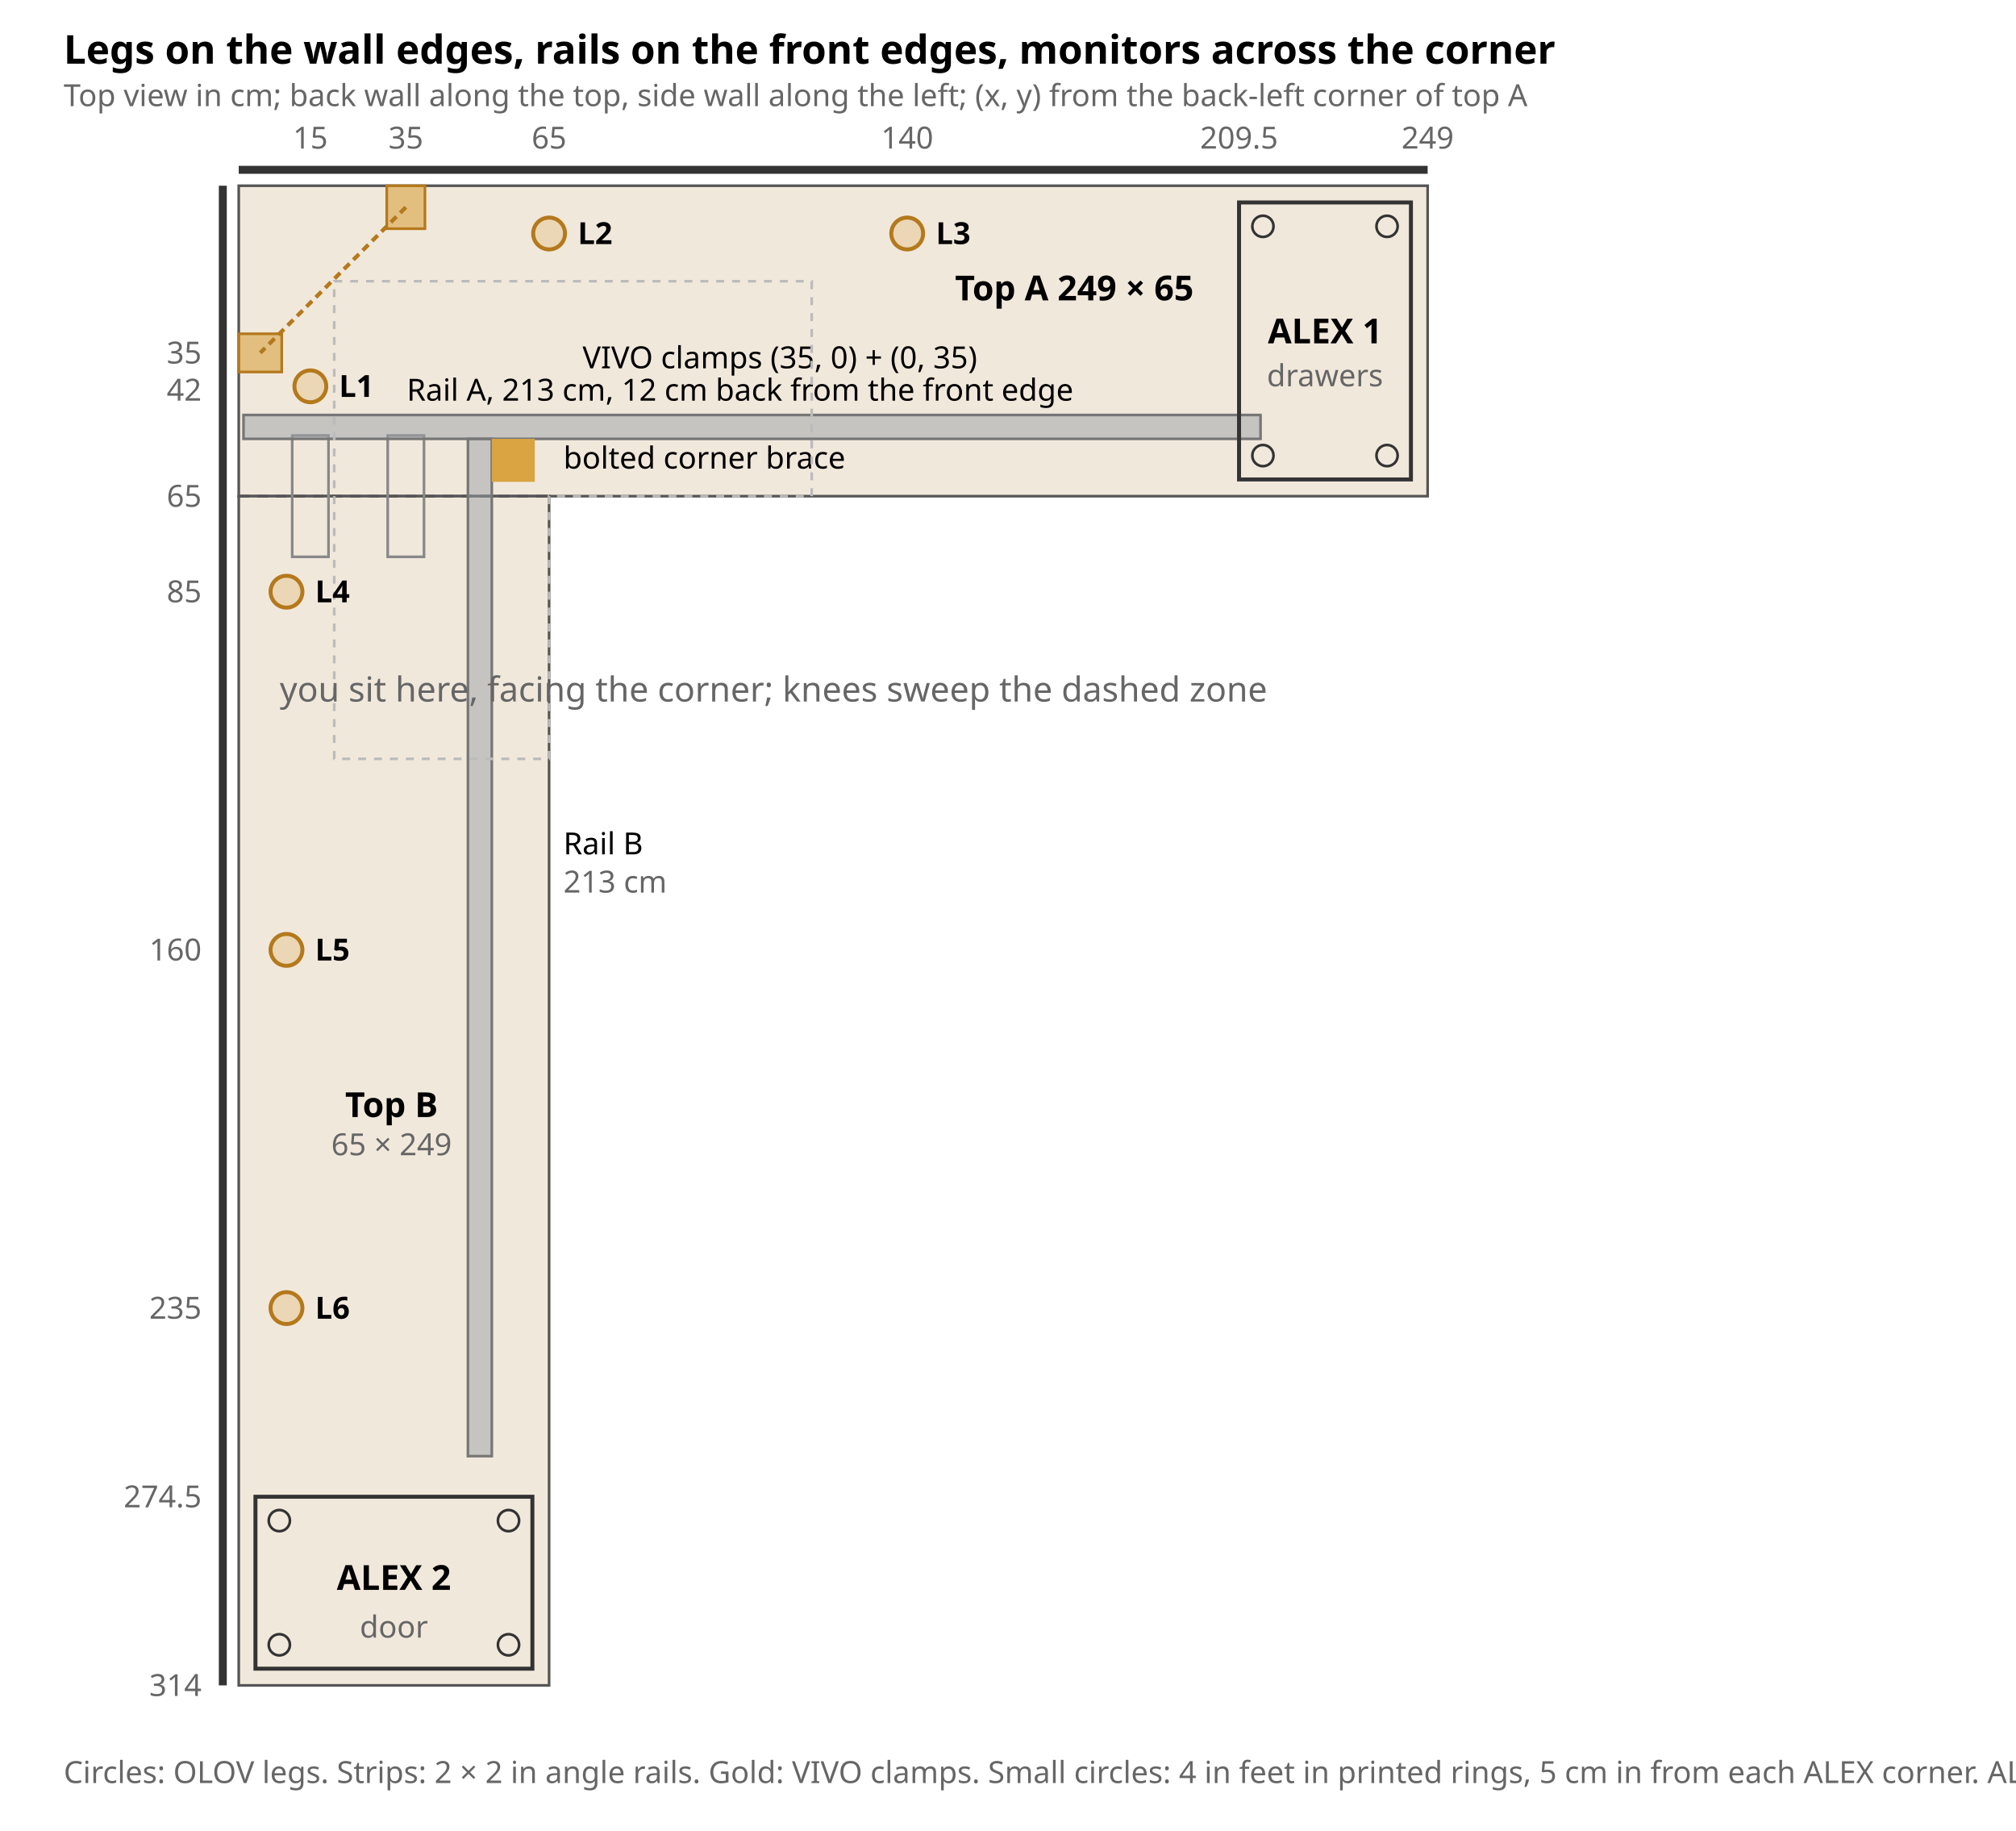
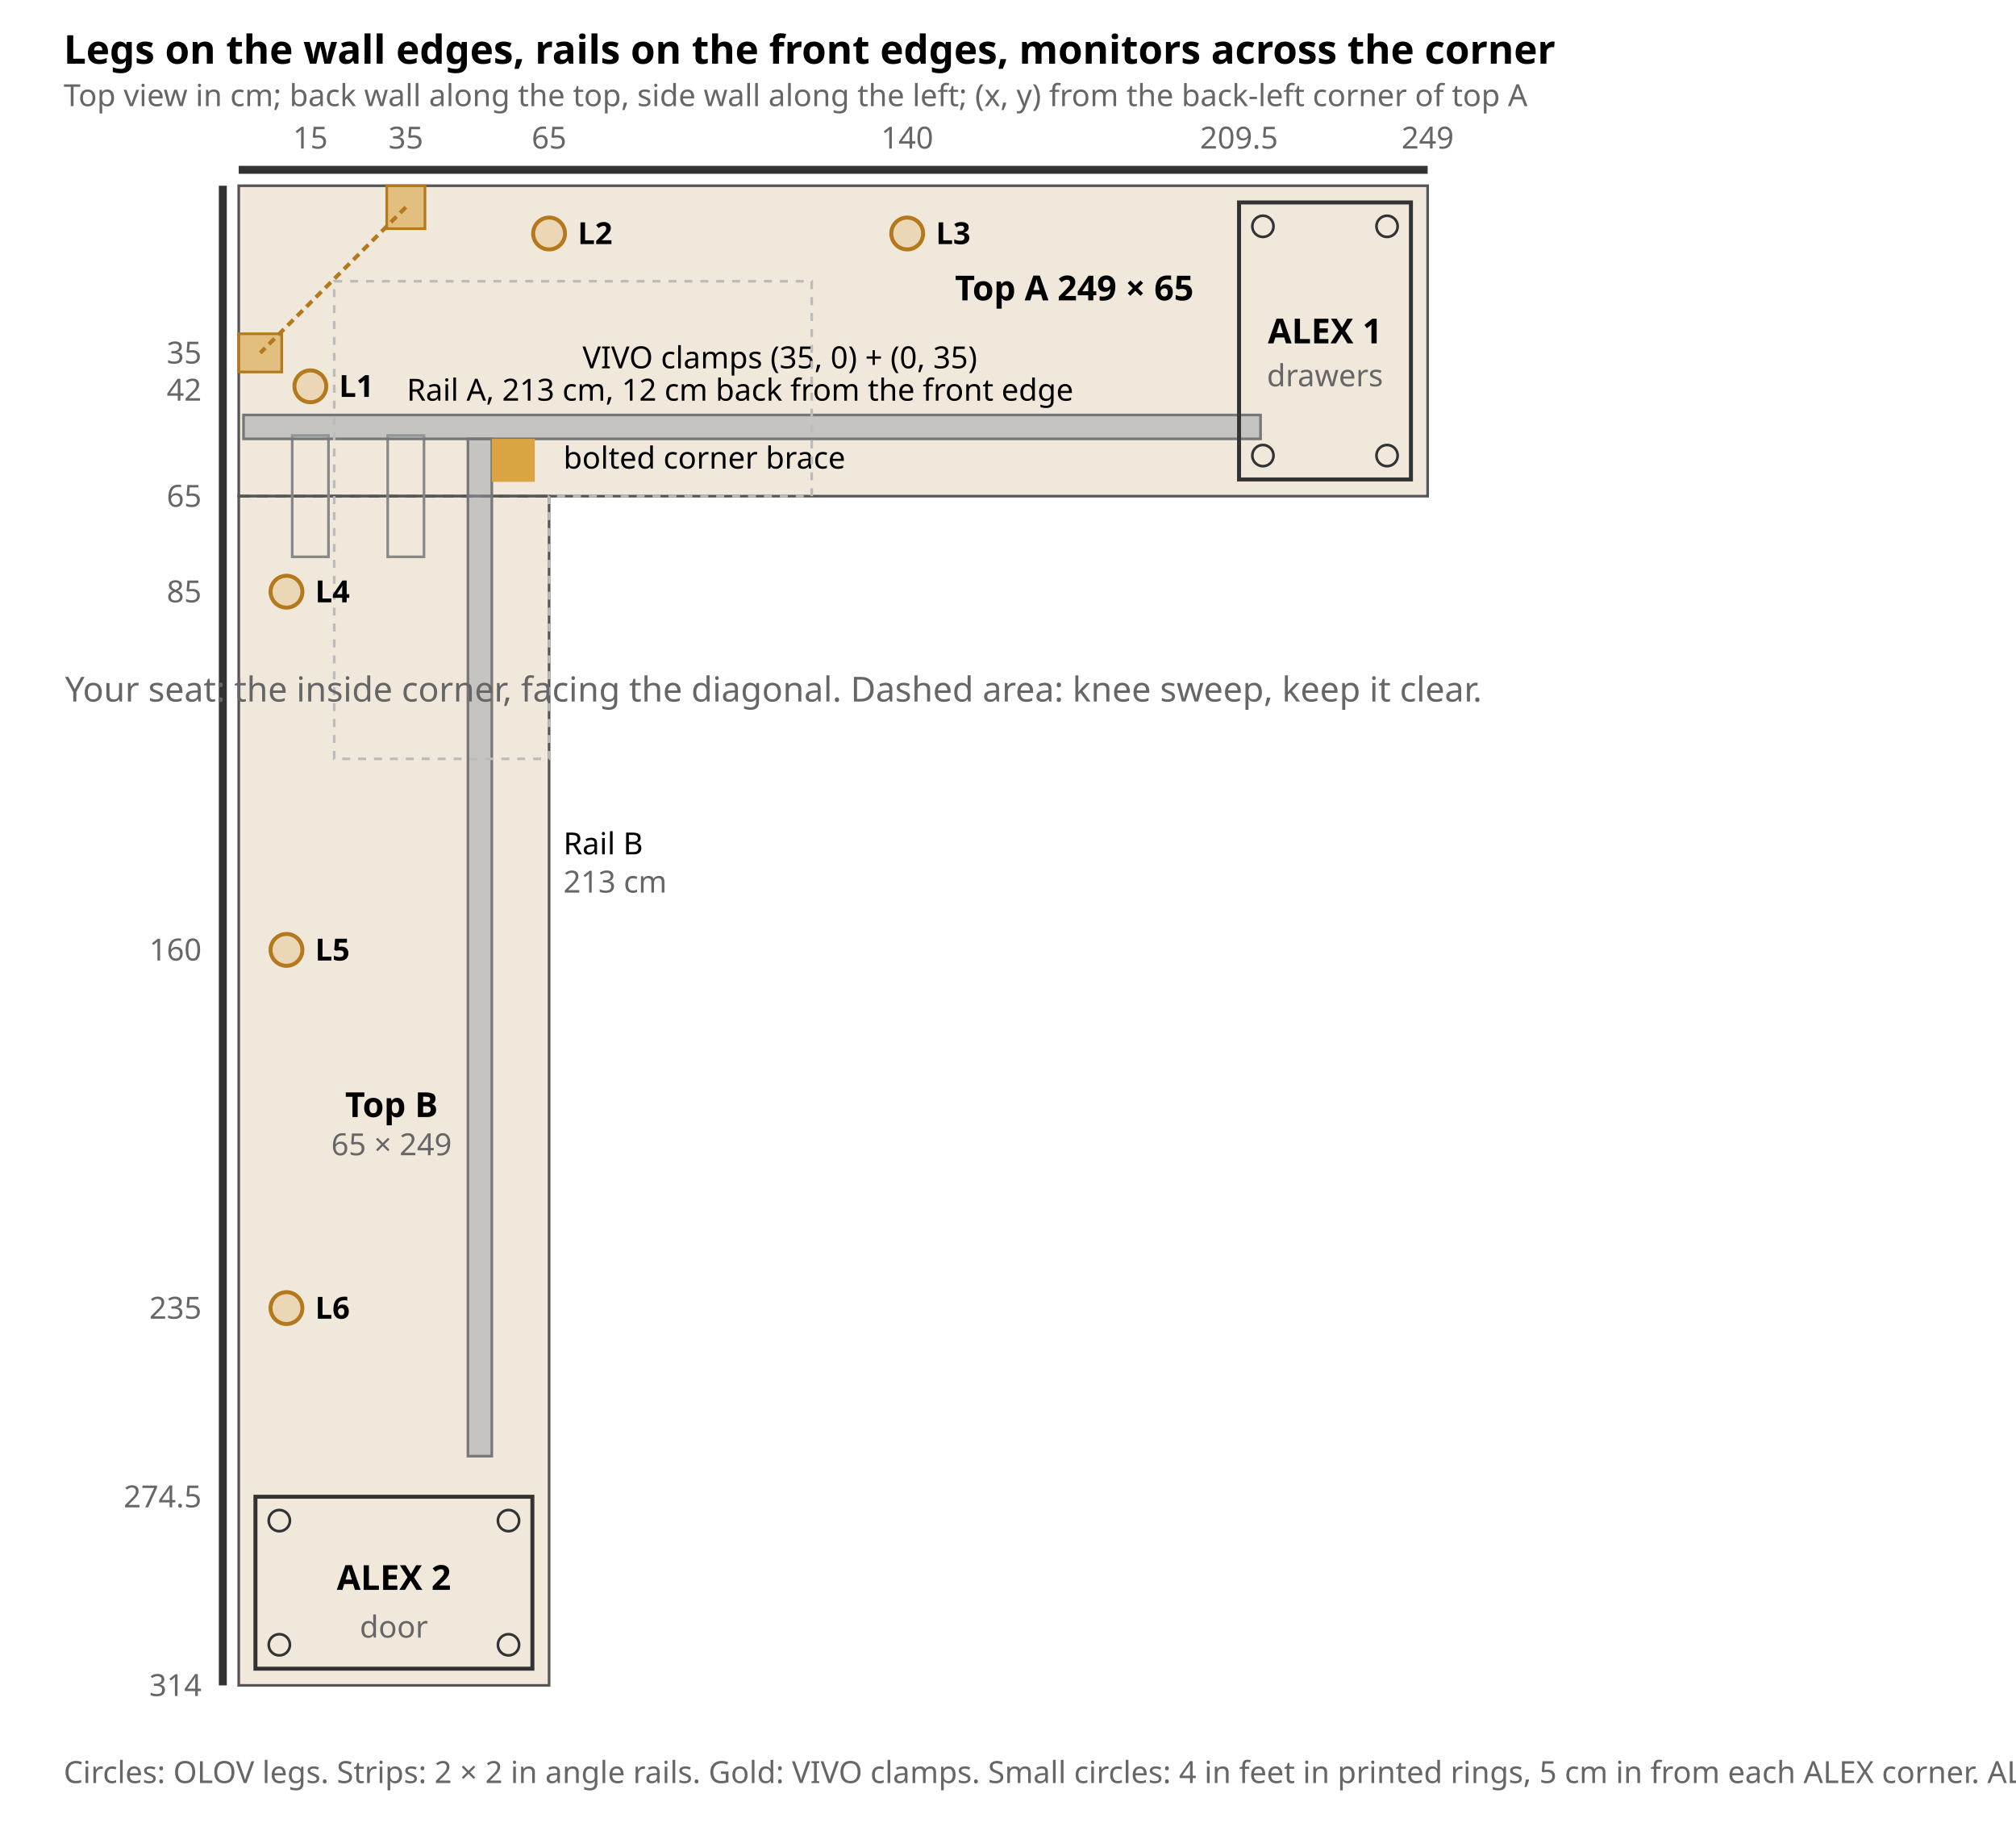
<svg xmlns="http://www.w3.org/2000/svg" viewBox="0 0 760 690" font-family="sans-serif" font-size="13" style="background:#fff">
  <text x="24" y="24" font-size="15" font-weight="600">Legs on the wall edges, rails on the front edges, monitors across the corner</text>
  <text x="24" y="40" font-size="11.5" fill="#666">Top view in cm; back wall along the top, side wall along the left; (x, y) from the back-left corner of top A</text>
  <line x1="90.0" y1="64.0" x2="538.2" y2="64.0" stroke="#333" stroke-width="3" />
  <line x1="84.0" y1="70.0" x2="84.0" y2="635.2" stroke="#333" stroke-width="3" />
  <rect x="90.0" y="70.0" width="448.2" height="117.0" fill="#f1e8dc" stroke="#555" />
  <rect x="90.0" y="187.0" width="117.0" height="448.2" fill="#f1e8dc" stroke="#555" />
  <text x="405.0" y="113.2" text-anchor="middle" font-weight="600">Top A  249 × 65</text>
  <text x="147.6" y="421.0" text-anchor="middle" font-weight="600">Top B</text>
  <text x="147.6" y="435.4" text-anchor="middle" font-size="11.5" fill="#666">65 × 249</text>
  <line x1="90.0" y1="187.0" x2="207.0" y2="187.0" stroke="#555" stroke-dasharray="4 3" />
  <rect x="110.16" y="164.14" width="13.68" height="45.72" fill="none" stroke="#888" />
  <rect x="146.16" y="164.14" width="13.68" height="45.72" fill="none" stroke="#888" />
  <rect x="91.8" y="156.4" width="383.4" height="9.0" fill="#9aa0a6" fill-opacity="0.5" stroke="#777" />
  <rect x="176.4" y="165.4" width="9.0" height="383.4" fill="#9aa0a6" fill-opacity="0.5" stroke="#777" />
  <rect x="185.4" y="165.4" width="16.2" height="16.2" fill="#d9a441" />
  <text x="279.0" y="151.0" text-anchor="middle" font-size="11.5">Rail A, 213 cm, 12 cm back from the front edge</text>
  <text x="212.4" y="322.0" font-size="11.5">Rail B</text>
  <text x="212.4" y="336.4" font-size="11.5" fill="#666">213 cm</text>
  <text x="212.4" y="176.6" font-size="11.5">bolted corner brace</text>
  <rect x="467.1" y="76.3" width="64.8" height="104.4" fill="none" stroke="#333" stroke-width="1.5" />
  <text x="499.5" y="129.4" text-anchor="middle" font-weight="600">ALEX 1</text>
  <text x="499.5" y="145.6" text-anchor="middle" font-size="11.5" fill="#666">drawers</text>
  <rect x="96.3" y="564.1" width="104.4" height="64.8" fill="none" stroke="#333" stroke-width="1.5" />
  <text x="148.5" y="599.2" text-anchor="middle" font-weight="600">ALEX 2</text>
  <text x="148.5" y="617.2" text-anchor="middle" font-size="11.5" fill="#666">door</text>
  <circle cx="476.1" cy="85.3" r="4" fill="none" stroke="#333" />
  <circle cx="522.9" cy="85.3" r="4" fill="none" stroke="#333" />
  <circle cx="476.1" cy="171.7" r="4" fill="none" stroke="#333" />
  <circle cx="522.9" cy="171.7" r="4" fill="none" stroke="#333" />
  <circle cx="105.3" cy="573.1" r="4" fill="none" stroke="#333" />
  <circle cx="191.7" cy="573.1" r="4" fill="none" stroke="#333" />
  <circle cx="105.3" cy="619.9" r="4" fill="none" stroke="#333" />
  <circle cx="191.7" cy="619.9" r="4" fill="none" stroke="#333" />
  <rect x="145.8" y="70.0" width="14.4" height="16.2" fill="#d9a441" fill-opacity="0.6" stroke="#b4791c" />
  <rect x="90.0" y="125.8" width="16.2" height="14.4" fill="#d9a441" fill-opacity="0.6" stroke="#b4791c" />
  <line x1="153.0" y1="78.1" x2="98.1" y2="133.0" stroke="#b4791c" stroke-dasharray="3 2" stroke-width="1.5" />
  <text x="219.6" y="138.8" font-size="11.5">VIVO clamps (35, 0) + (0, 35)</text>
  <path d="M126.0 106.0H306.0V187.0H207.0V286.0H126.0Z" fill="none" stroke="#bbb" stroke-dasharray="3 3" />
-   <text x="291.6" y="264.4" text-anchor="middle" fill="#666">you sit here, facing the corner; knees sweep the dashed zone</text>
+   <text x="291.6" y="264.4" text-anchor="middle" fill="#666">Your seat: the inside corner, facing the diagonal. Dashed area: knee sweep, keep it clear.</text>
  <circle cx="117.0" cy="145.6" r="6" fill="#d9a441" fill-opacity="0.25" stroke="#b4791c" stroke-width="1.5" />
  <text x="127.8" y="149.6" font-size="11.5" font-weight="600">L1</text>
  <circle cx="207.0" cy="88.0" r="6" fill="#d9a441" fill-opacity="0.25" stroke="#b4791c" stroke-width="1.5" />
  <text x="217.8" y="92.0" font-size="11.5" font-weight="600">L2</text>
  <circle cx="342.0" cy="88.0" r="6" fill="#d9a441" fill-opacity="0.25" stroke="#b4791c" stroke-width="1.5" />
  <text x="352.8" y="92.0" font-size="11.5" font-weight="600">L3</text>
  <circle cx="108.0" cy="223.0" r="6" fill="#d9a441" fill-opacity="0.25" stroke="#b4791c" stroke-width="1.5" />
  <text x="118.8" y="227.0" font-size="11.5" font-weight="600">L4</text>
  <circle cx="108.0" cy="358.0" r="6" fill="#d9a441" fill-opacity="0.25" stroke="#b4791c" stroke-width="1.5" />
  <text x="118.8" y="362.0" font-size="11.5" font-weight="600">L5</text>
  <circle cx="108.0" cy="493.0" r="6" fill="#d9a441" fill-opacity="0.25" stroke="#b4791c" stroke-width="1.5" />
  <text x="118.8" y="497.0" font-size="11.5" font-weight="600">L6</text>
  <text x="117.0" y="56" text-anchor="middle" font-size="11.5" fill="#666">15</text>
  <text x="153.0" y="56" text-anchor="middle" font-size="11.5" fill="#666">35</text>
  <text x="207.0" y="56" text-anchor="middle" font-size="11.5" fill="#666">65</text>
  <text x="342.0" y="56" text-anchor="middle" font-size="11.5" fill="#666">140</text>
  <text x="467.1" y="56" text-anchor="middle" font-size="11.5" fill="#666">209.5</text>
  <text x="538.2" y="56" text-anchor="middle" font-size="11.5" fill="#666">249</text>
  <text x="76" y="137.0" text-anchor="end" font-size="11.5" fill="#666">35</text>
  <text x="76" y="151.0" text-anchor="end" font-size="11.5" fill="#666">42</text>
  <text x="76" y="191.0" text-anchor="end" font-size="11.5" fill="#666">65</text>
  <text x="76" y="227.0" text-anchor="end" font-size="11.5" fill="#666">85</text>
  <text x="76" y="362.0" text-anchor="end" font-size="11.5" fill="#666">160</text>
  <text x="76" y="497.0" text-anchor="end" font-size="11.5" fill="#666">235</text>
  <text x="76" y="568.1" text-anchor="end" font-size="11.5" fill="#666">274.5</text>
  <text x="76" y="639.2" text-anchor="end" font-size="11.5" fill="#666">314</text>
  <text x="24" y="672" font-size="11.5" fill="#666">Circles: OLOV legs. Strips: 2 × 2 in angle rails. Gold: VIVO clamps. Small circles: 4 in feet in printed rings, 5 cm in from each ALEX corner. ALEX 3.5 cm in all round; tops 3 cm off both walls.</text>
</svg>
